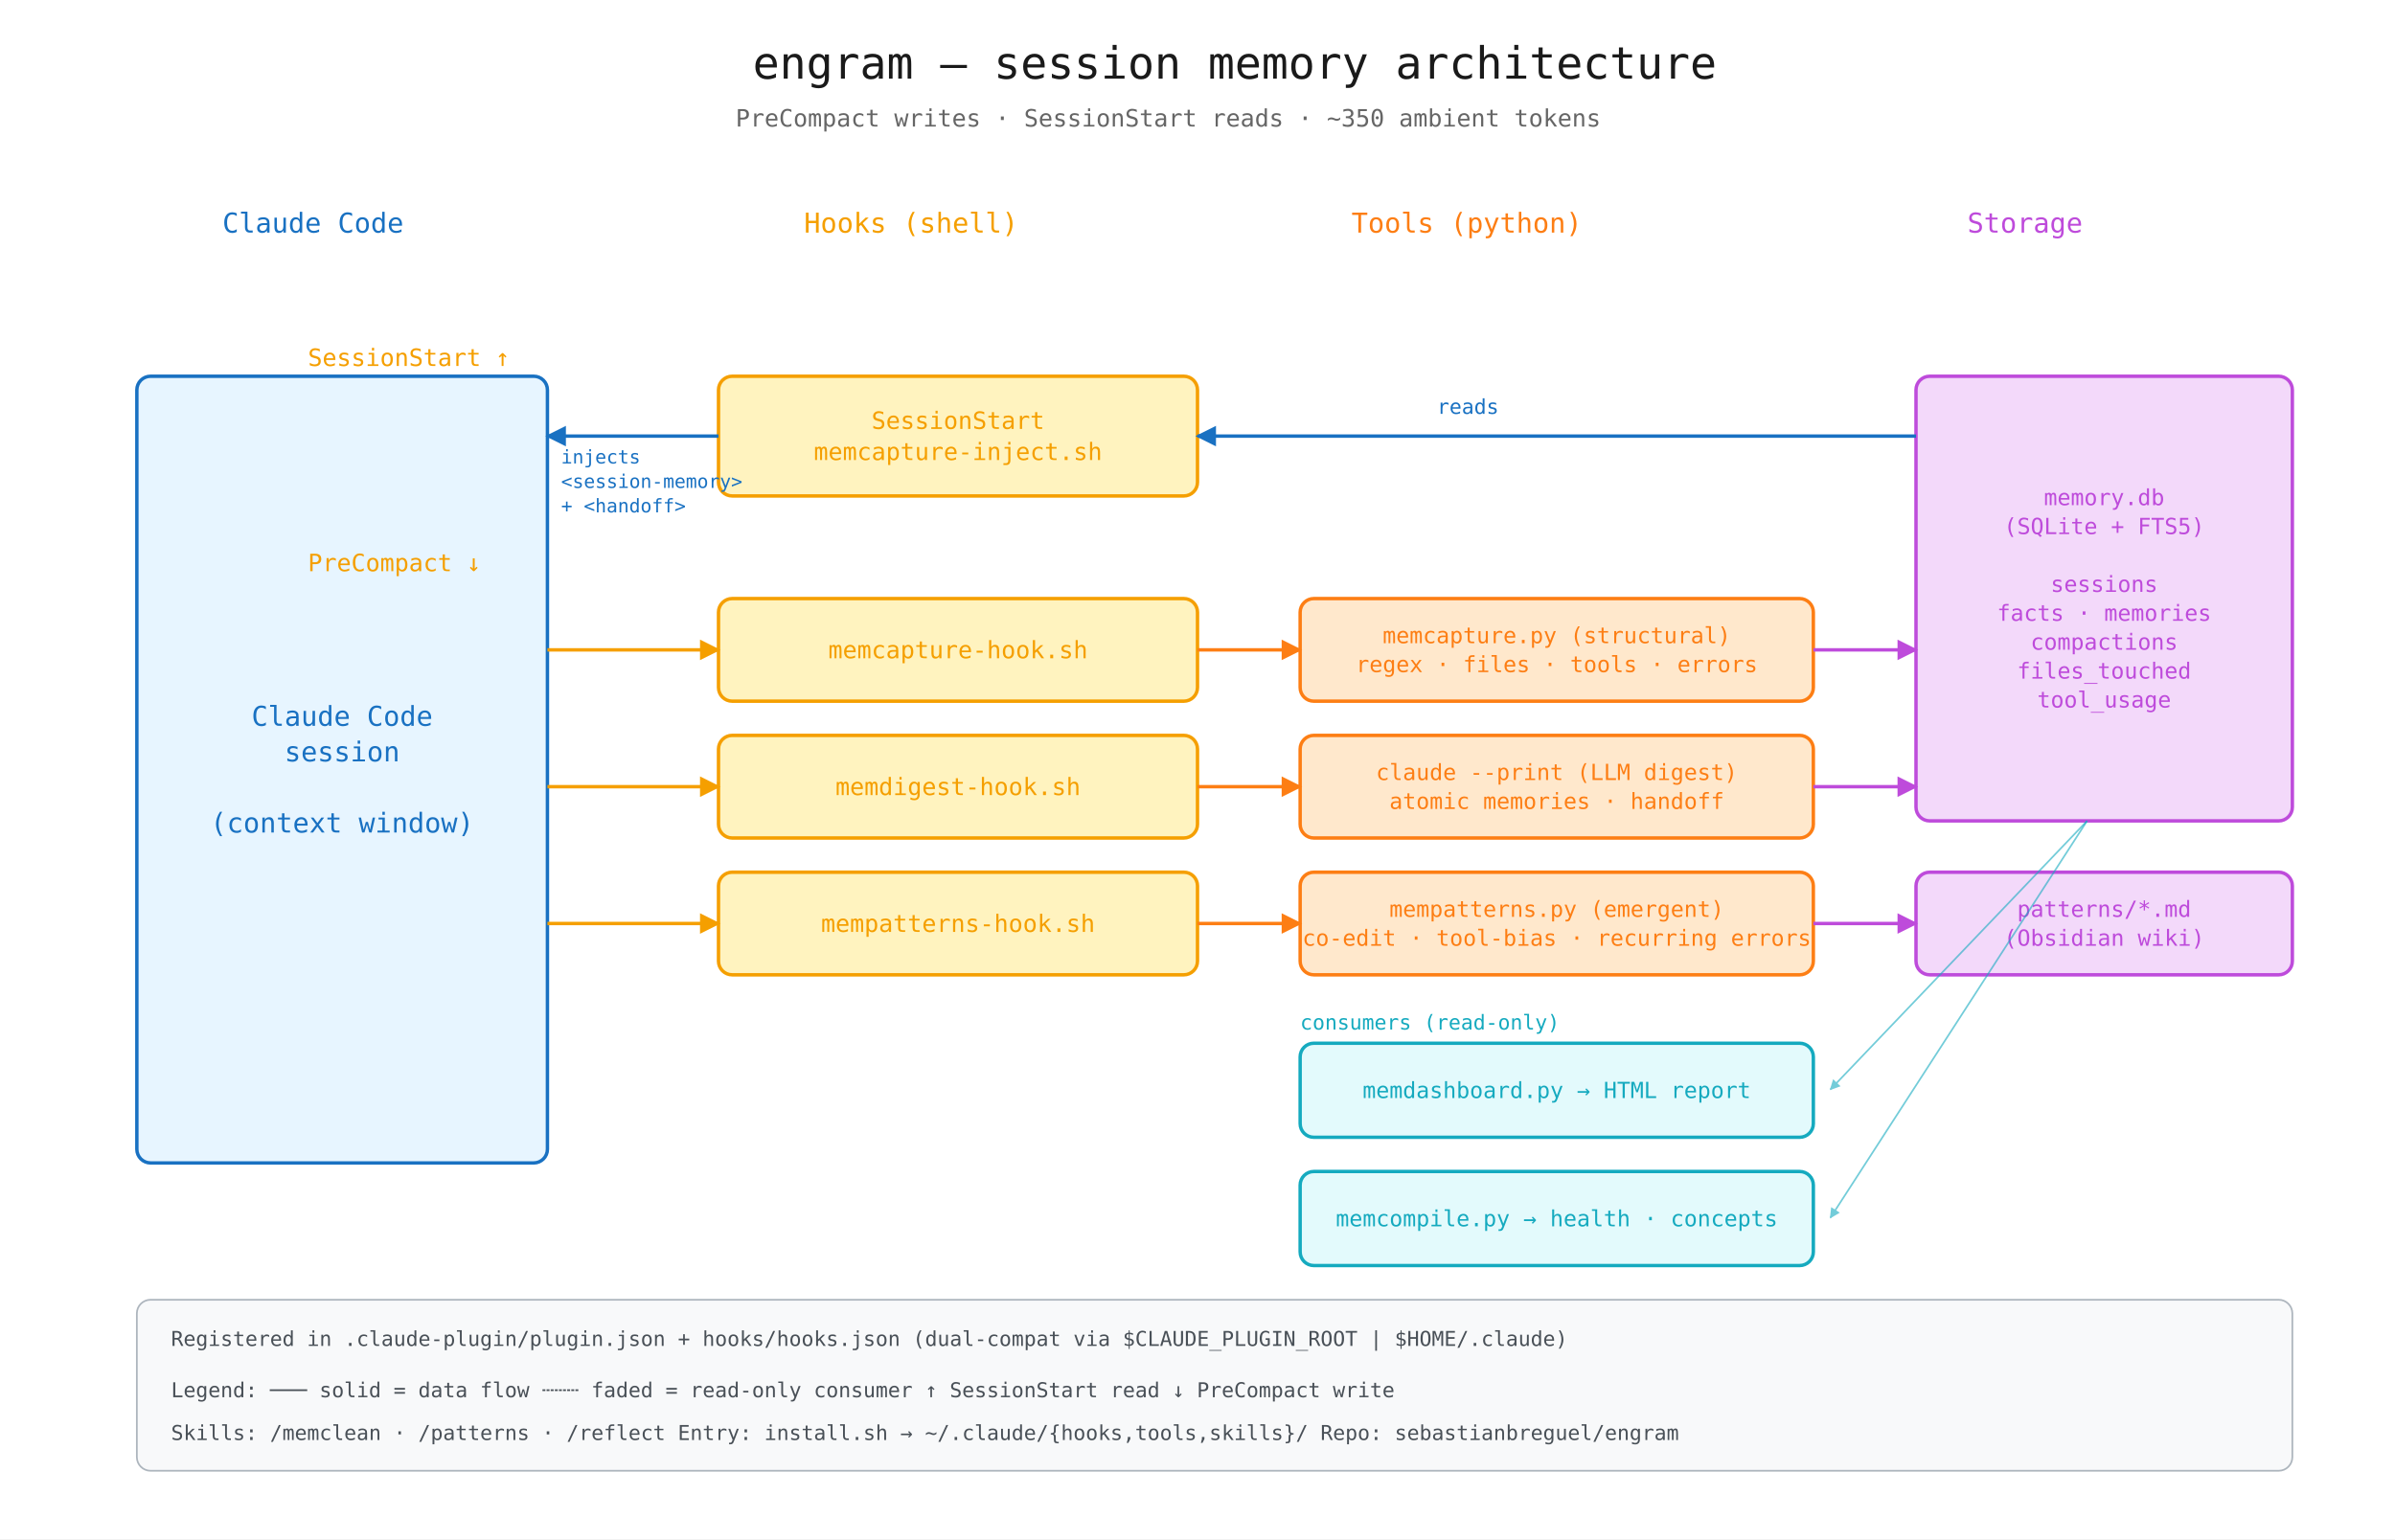
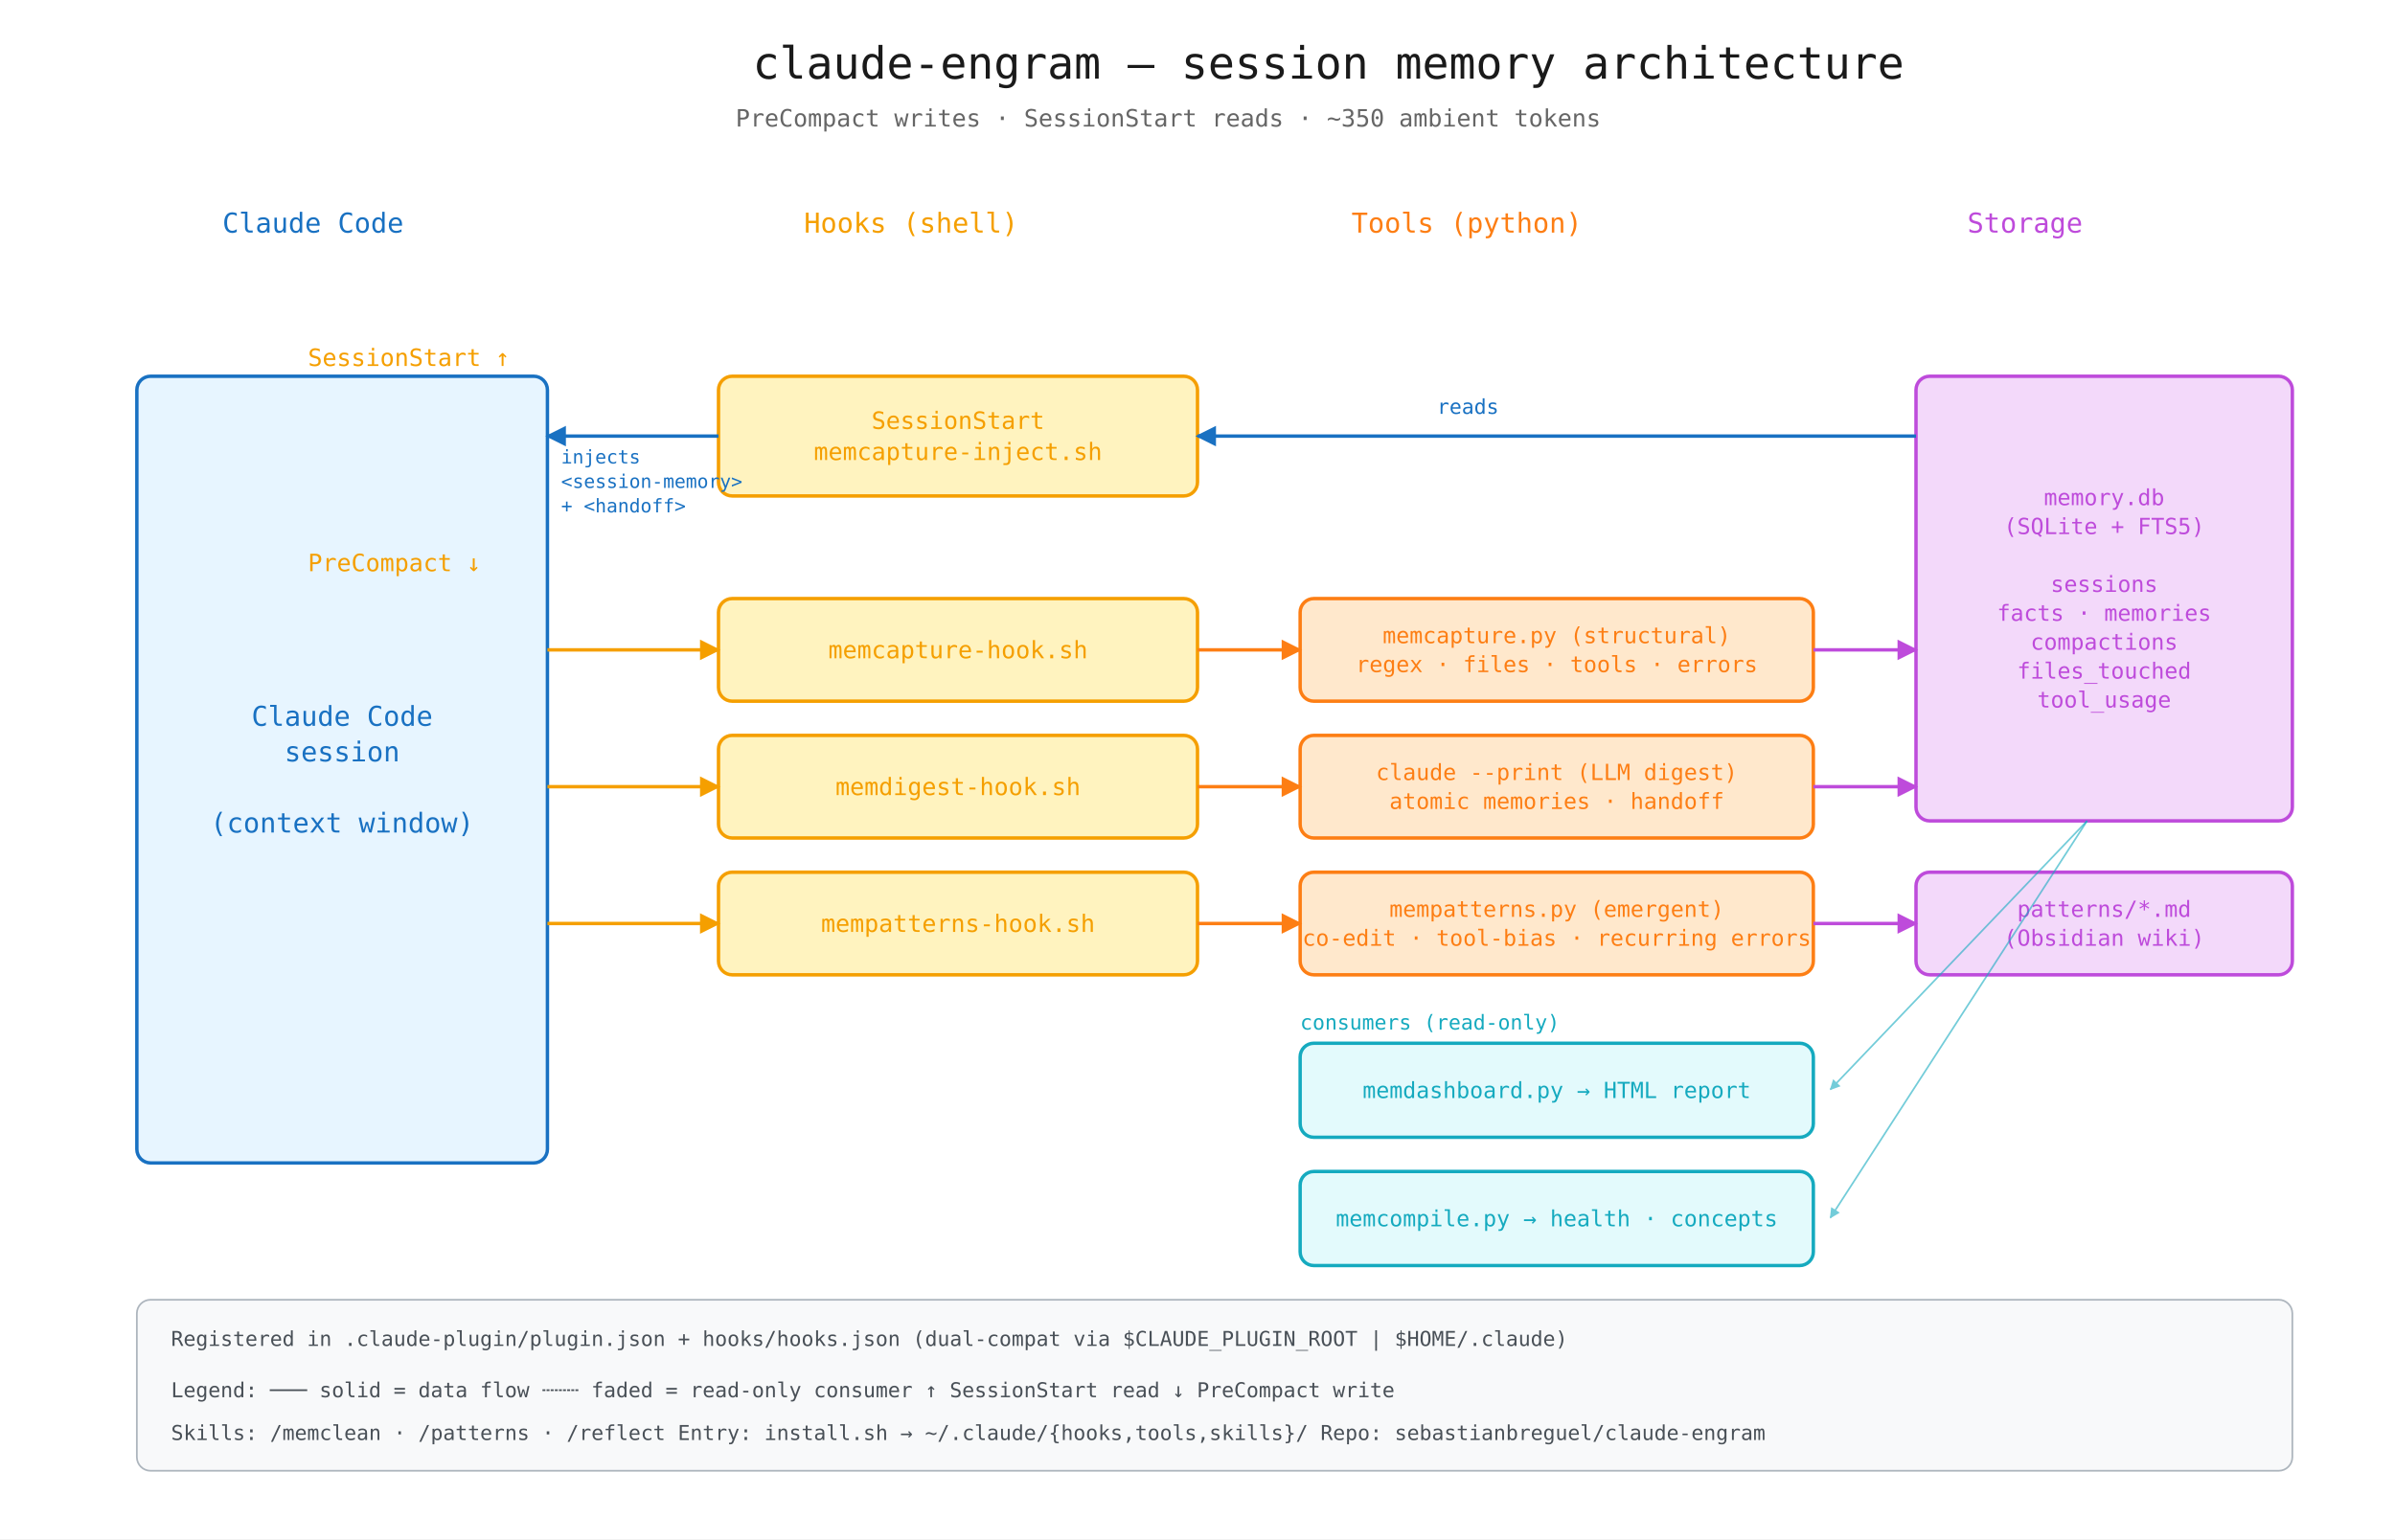
<svg xmlns="http://www.w3.org/2000/svg" viewBox="0 0 1400 900" font-family="Cascadia Code, Menlo, monospace">
  <defs>
    <marker id="arr" viewBox="0 0 10 10" refX="9" refY="5" markerWidth="6" markerHeight="6" orient="auto">
      <path d="M0,0 L10,5 L0,10 z" fill="context-stroke" />
    </marker>
  </defs>
  <rect width="1400" height="900" fill="#ffffff" />
  <rect x="80" y="220" width="240" height="460" rx="8" fill="#e7f5ff" stroke="#1971c2" stroke-width="2" />
  <text x="200.0" y="424.4" font-size="16" fill="#1971c2" text-anchor="middle">Claude Code</text>
  <text x="200.0" y="445.2" font-size="16" fill="#1971c2" text-anchor="middle">session</text>
  <text x="200.0" y="466.0" font-size="16" fill="#1971c2" text-anchor="middle" />
  <text x="200.0" y="486.8" font-size="16" fill="#1971c2" text-anchor="middle">(context window)</text>
  <rect x="420" y="220" width="280" height="70" rx="8" fill="#fff3bf" stroke="#f59f00" stroke-width="2" />
  <text x="560.0" y="250.8" font-size="14" fill="#f59f00" text-anchor="middle">SessionStart</text>
  <text x="560.0" y="269.0" font-size="14" fill="#f59f00" text-anchor="middle">memcapture-inject.sh</text>
  <rect x="420" y="350" width="280" height="60" rx="8" fill="#fff3bf" stroke="#f59f00" stroke-width="2" />
  <text x="560.0" y="384.9" font-size="14" fill="#f59f00" text-anchor="middle">memcapture-hook.sh</text>
  <rect x="420" y="430" width="280" height="60" rx="8" fill="#fff3bf" stroke="#f59f00" stroke-width="2" />
  <text x="560.0" y="464.9" font-size="14" fill="#f59f00" text-anchor="middle">memdigest-hook.sh</text>
  <rect x="420" y="510" width="280" height="60" rx="8" fill="#fff3bf" stroke="#f59f00" stroke-width="2" />
  <text x="560.0" y="544.9" font-size="14" fill="#f59f00" text-anchor="middle">mempatterns-hook.sh</text>
  <rect x="760" y="350" width="300" height="60" rx="8" fill="#ffe8cc" stroke="#fd7e14" stroke-width="2" />
  <text x="910.0" y="376.1" font-size="13" fill="#fd7e14" text-anchor="middle">memcapture.py  (structural)</text>
  <text x="910.0" y="393.0" font-size="13" fill="#fd7e14" text-anchor="middle">regex · files · tools · errors</text>
  <rect x="760" y="430" width="300" height="60" rx="8" fill="#ffe8cc" stroke="#fd7e14" stroke-width="2" />
  <text x="910.0" y="456.1" font-size="13" fill="#fd7e14" text-anchor="middle">claude --print  (LLM digest)</text>
  <text x="910.0" y="473.0" font-size="13" fill="#fd7e14" text-anchor="middle">atomic memories · handoff</text>
  <rect x="760" y="510" width="300" height="60" rx="8" fill="#ffe8cc" stroke="#fd7e14" stroke-width="2" />
  <text x="910.0" y="536.1" font-size="13" fill="#fd7e14" text-anchor="middle">mempatterns.py  (emergent)</text>
  <text x="910.0" y="553.0" font-size="13" fill="#fd7e14" text-anchor="middle">co-edit · tool-bias · recurring errors</text>
  <rect x="1120" y="220" width="220" height="260" rx="8" fill="#f3d9fa" stroke="#be4bdb" stroke-width="2" />
  <text x="1230.0" y="295.4" font-size="13" fill="#be4bdb" text-anchor="middle">memory.db</text>
  <text x="1230.0" y="312.3" font-size="13" fill="#be4bdb" text-anchor="middle">(SQLite + FTS5)</text>
  <text x="1230.0" y="329.2" font-size="13" fill="#be4bdb" text-anchor="middle" />
  <text x="1230.0" y="346.1" font-size="13" fill="#be4bdb" text-anchor="middle">sessions</text>
  <text x="1230.0" y="363.0" font-size="13" fill="#be4bdb" text-anchor="middle">facts · memories</text>
  <text x="1230.0" y="379.9" font-size="13" fill="#be4bdb" text-anchor="middle">compactions</text>
  <text x="1230.0" y="396.8" font-size="13" fill="#be4bdb" text-anchor="middle">files_touched</text>
  <text x="1230.0" y="413.7" font-size="13" fill="#be4bdb" text-anchor="middle">tool_usage</text>
  <rect x="1120" y="510" width="220" height="60" rx="8" fill="#f3d9fa" stroke="#be4bdb" stroke-width="2" />
  <text x="1230.0" y="536.1" font-size="13" fill="#be4bdb" text-anchor="middle">patterns/*.md</text>
  <text x="1230.0" y="553.0" font-size="13" fill="#be4bdb" text-anchor="middle">(Obsidian wiki)</text>
  <rect x="760" y="610" width="300" height="55" rx="8" fill="#e3fafc" stroke="#15aabf" stroke-width="2" />
  <text x="910.0" y="642.05" font-size="13" fill="#15aabf" text-anchor="middle">memdashboard.py  →  HTML report</text>
  <rect x="760" y="685" width="300" height="55" rx="8" fill="#e3fafc" stroke="#15aabf" stroke-width="2" />
  <text x="910.0" y="717.05" font-size="13" fill="#15aabf" text-anchor="middle">memcompile.py  →  health · concepts</text>
  <rect x="80" y="760" width="1260" height="100" rx="8" fill="#f8f9fa" stroke="#adb5bd" stroke-width="1" />
  <line x1="1120" y1="255" x2="700" y2="255" stroke="#1971c2" stroke-width="2" opacity="1.0" marker-end="url(#arr)" />
  <line x1="420" y1="255" x2="320" y2="255" stroke="#1971c2" stroke-width="2" opacity="1.0" marker-end="url(#arr)" />
  <line x1="320" y1="380" x2="420" y2="380" stroke="#f59f00" stroke-width="2" opacity="1.0" marker-end="url(#arr)" />
  <line x1="320" y1="460" x2="420" y2="460" stroke="#f59f00" stroke-width="2" opacity="1.0" marker-end="url(#arr)" />
  <line x1="320" y1="540" x2="420" y2="540" stroke="#f59f00" stroke-width="2" opacity="1.0" marker-end="url(#arr)" />
  <line x1="700" y1="380" x2="760" y2="380" stroke="#fd7e14" stroke-width="2" opacity="1.0" marker-end="url(#arr)" />
  <line x1="700" y1="460" x2="760" y2="460" stroke="#fd7e14" stroke-width="2" opacity="1.0" marker-end="url(#arr)" />
  <line x1="700" y1="540" x2="760" y2="540" stroke="#fd7e14" stroke-width="2" opacity="1.0" marker-end="url(#arr)" />
  <line x1="1060" y1="380" x2="1120" y2="380" stroke="#be4bdb" stroke-width="2" opacity="1.0" marker-end="url(#arr)" />
  <line x1="1060" y1="460" x2="1120" y2="460" stroke="#be4bdb" stroke-width="2" opacity="1.0" marker-end="url(#arr)" />
  <line x1="1060" y1="540" x2="1120" y2="540" stroke="#be4bdb" stroke-width="2" opacity="1.0" marker-end="url(#arr)" />
  <line x1="1220" y1="480" x2="1070" y2="637" stroke="#15aabf" stroke-width="1" opacity="0.6" marker-end="url(#arr)" />
  <line x1="1220" y1="480" x2="1070" y2="712" stroke="#15aabf" stroke-width="1" opacity="0.6" marker-end="url(#arr)" />
-   <text x="440" y="46.0" font-size="26" fill="#1a1a1a">engram — session memory architecture</text>
+   <text x="440" y="46.0" font-size="26" fill="#1a1a1a">claude-engram — session memory architecture</text>
  <text x="430" y="74.0" font-size="14" fill="#666666">PreCompact writes · SessionStart reads · ~350 ambient tokens</text>
  <text x="130" y="136.0" font-size="16" fill="#1971c2">Claude Code</text>
  <text x="470" y="136.0" font-size="16" fill="#f59f00">Hooks (shell)</text>
  <text x="790" y="136.0" font-size="16" fill="#fd7e14">Tools (python)</text>
  <text x="1150" y="136.0" font-size="16" fill="#be4bdb">Storage</text>
  <text x="180" y="334.0" font-size="14" fill="#f59f00">PreCompact ↓</text>
  <text x="180" y="214.0" font-size="14" fill="#f59f00">SessionStart ↑</text>
  <text x="760" y="602.0" font-size="12" fill="#15aabf">consumers (read-only)</text>
  <text x="840" y="242.0" font-size="12" fill="#1971c2">reads</text>
  <text x="328" y="271.0" font-size="11" fill="#1971c2">injects</text>
  <text x="328" y="285.3" font-size="11" fill="#1971c2">&lt;session-memory&gt;</text>
  <text x="328" y="299.6" font-size="11" fill="#1971c2">+ &lt;handoff&gt;</text>
  <text x="100" y="787.0" font-size="12" fill="#495057">Registered in .claude-plugin/plugin.json + hooks/hooks.json  (dual-compat via $CLAUDE_PLUGIN_ROOT | $HOME/.claude)</text>
  <text x="100" y="817.0" font-size="12" fill="#495057">Legend:  ─── solid = data flow    ┄┄┄ faded = read-only consumer    ↑ SessionStart read    ↓ PreCompact write</text>
-   <text x="100" y="842.0" font-size="12" fill="#495057">Skills:  /memclean · /patterns · /reflect     Entry:  install.sh → ~/.claude/{hooks,tools,skills}/     Repo:  sebastianbreguel/engram</text>
+   <text x="100" y="842.0" font-size="12" fill="#495057">Skills:  /memclean · /patterns · /reflect     Entry:  install.sh → ~/.claude/{hooks,tools,skills}/     Repo:  sebastianbreguel/claude-engram</text>
</svg>
